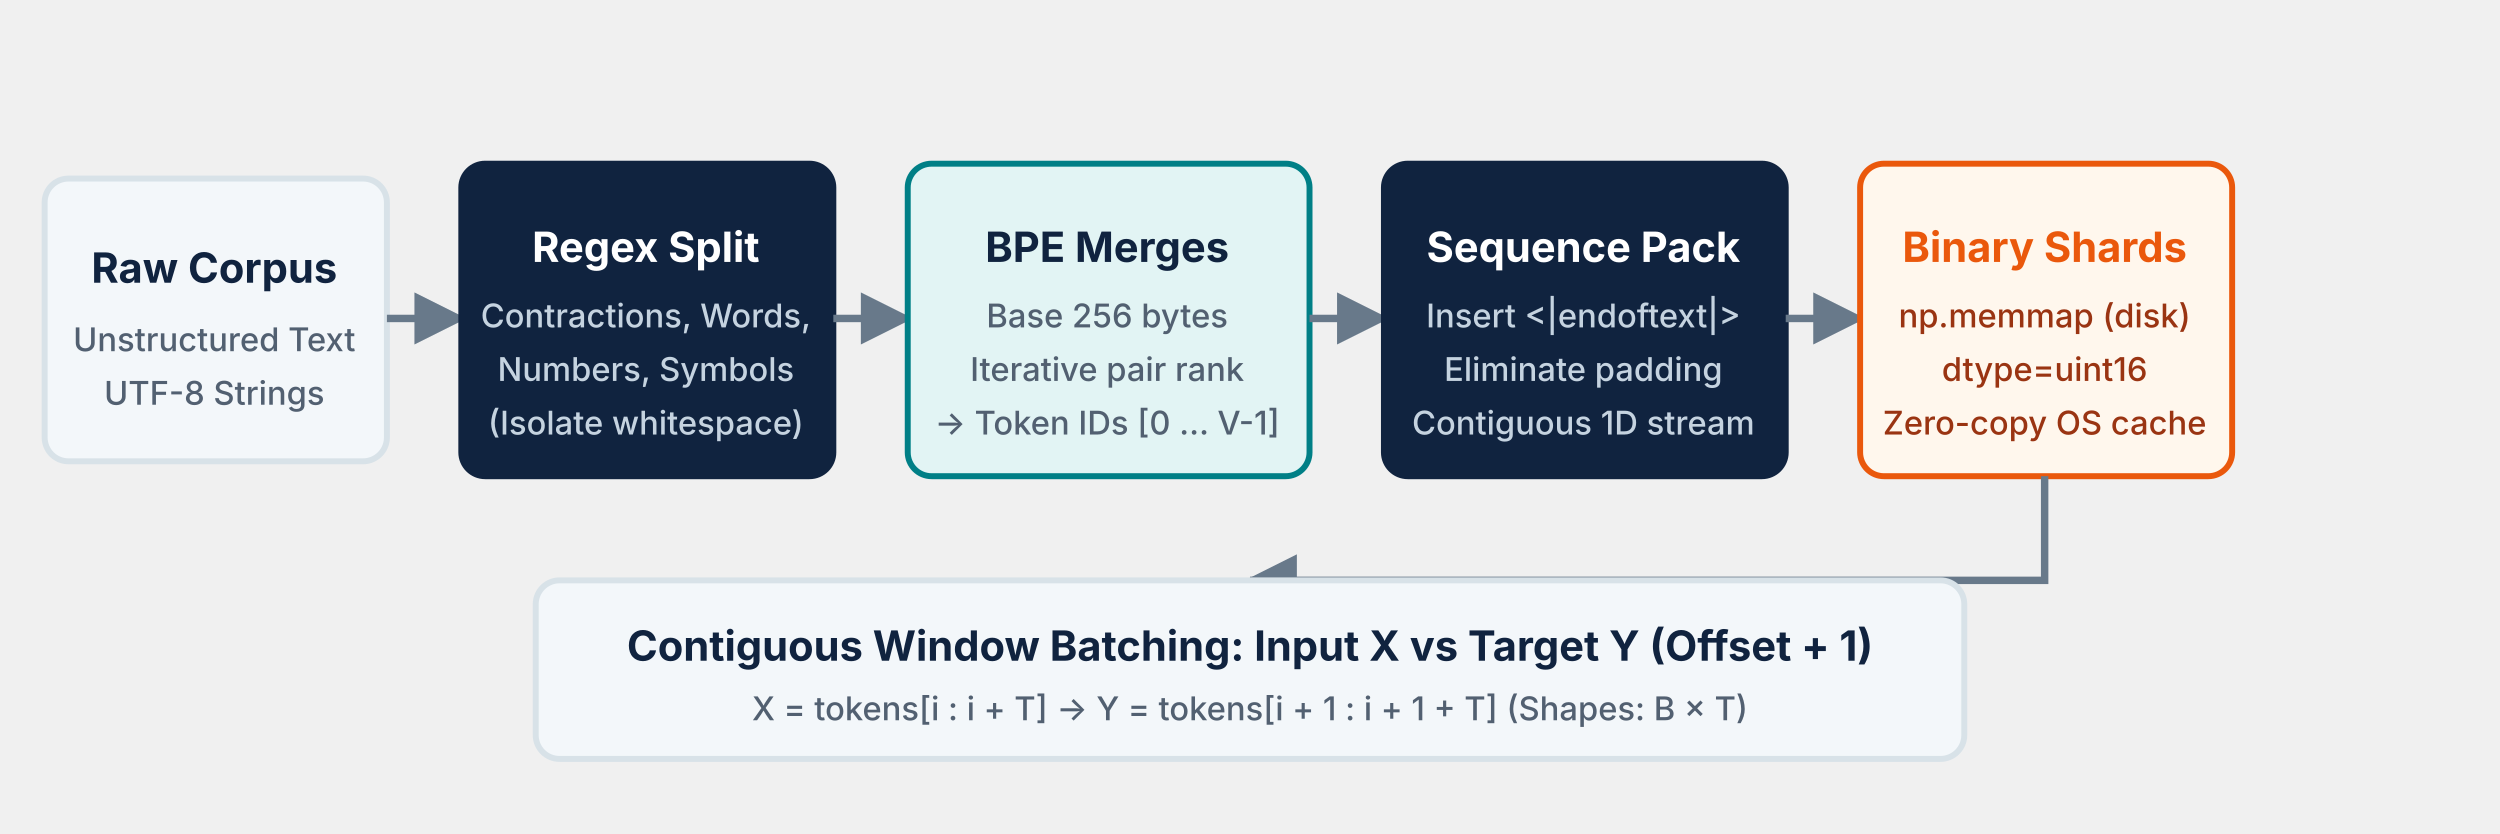
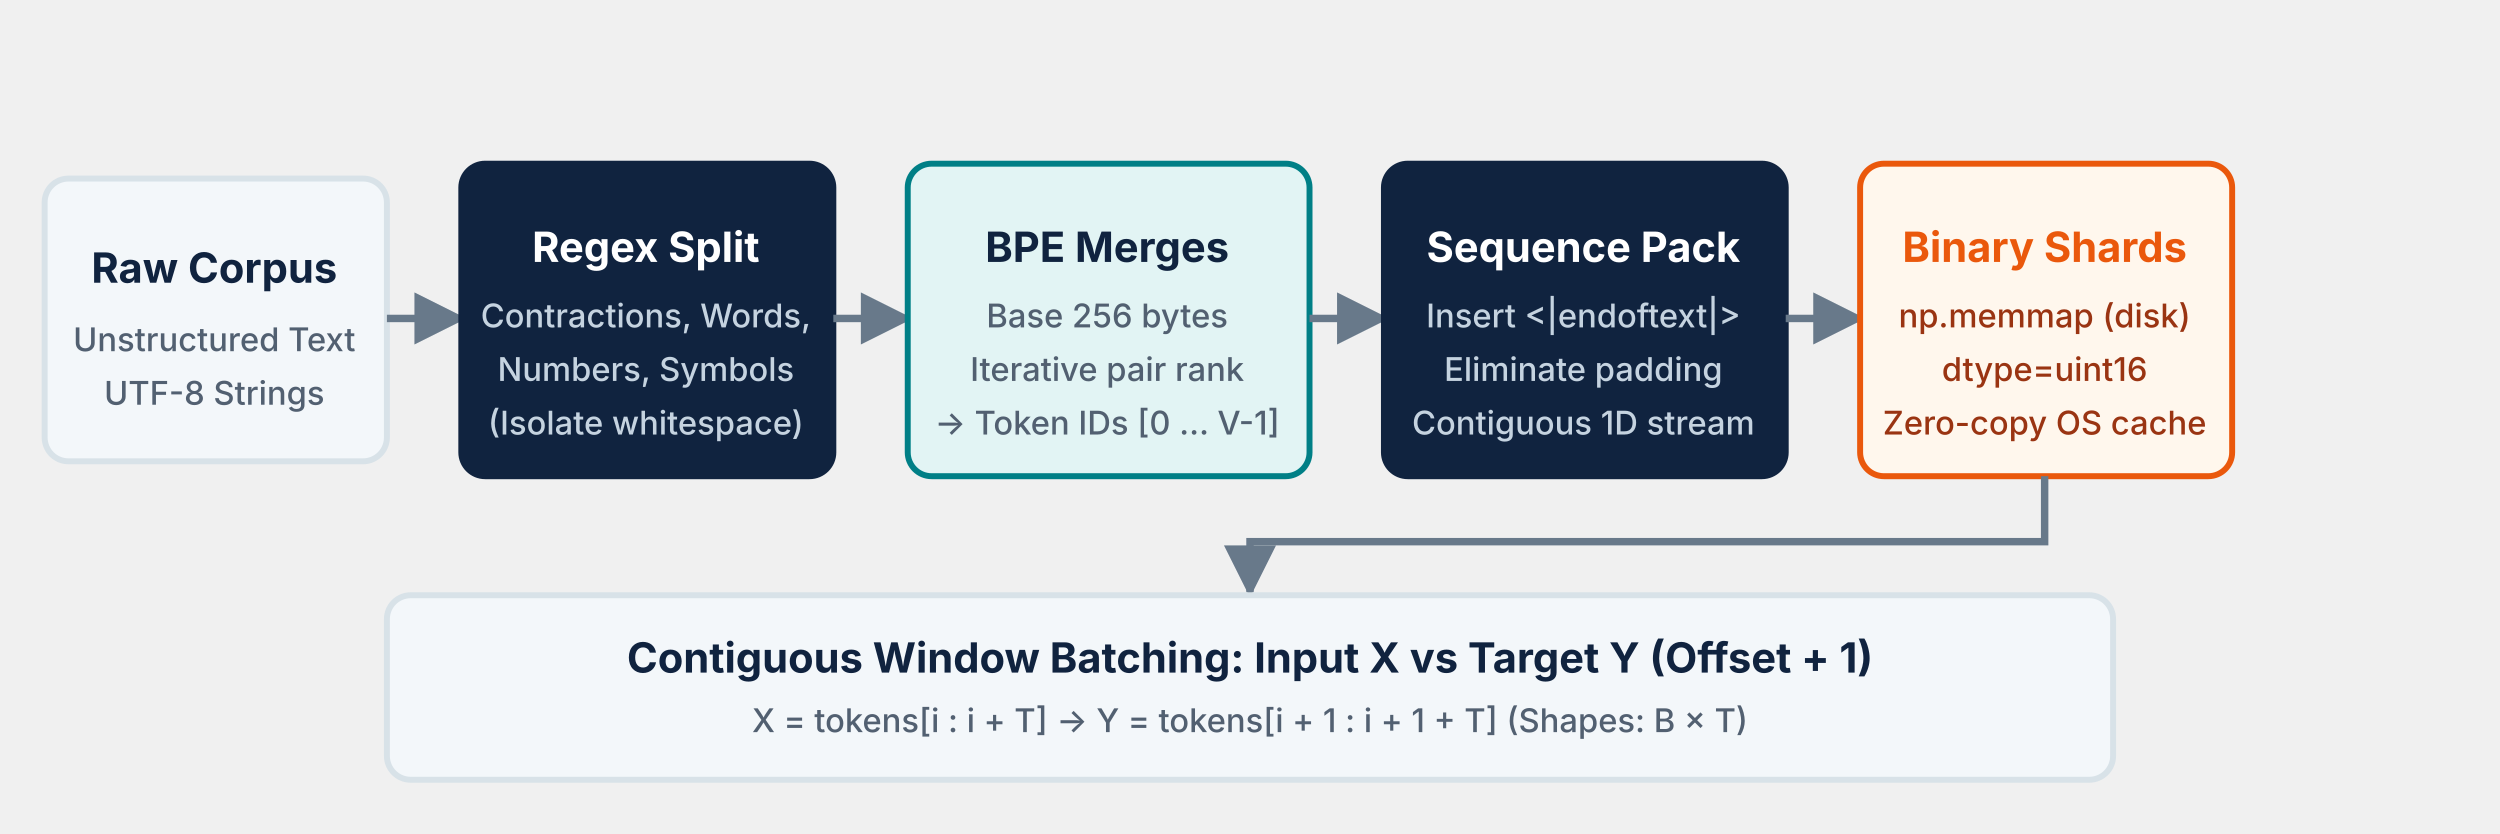
<svg xmlns="http://www.w3.org/2000/svg" viewBox="0 0 840 280" role="img" aria-labelledby="title desc">
  <defs>
    <marker id="arrow" viewBox="0 0 10 10" refX="9" refY="5" markerWidth="7" markerHeight="7" orient="auto">
      <path d="M0 0 10 5 0 10z" fill="#68798a" />
    </marker>
    <style>
      text { font-family: Inter, ui-sans-serif, system-ui, -apple-system, BlinkMacSystemFont, "Segoe UI", sans-serif; }
      .node { fill: #f3f7fa; stroke: #d8e2e8; stroke-width: 2; }
      .block { fill: #e2f4f4; stroke: #007f86; stroke-width: 2; }
      .core { fill: #10233f; stroke: #10233f; stroke-width: 2; }
      .shard { fill: #fff7ed; stroke: #ea580c; stroke-width: 2; }
      .flow { fill: none; stroke: #68798a; stroke-width: 2.5; marker-end: url(#arrow); }
      .label { fill: #10233f; font-size: 14px; font-weight: 700; }
      .label-sub { fill: #526071; font-size: 11px; font-weight: 500; }
      .inverse { fill: #ffffff; font-size: 14px; font-weight: 700; }
      .inverse-sub { fill: #c5d3e0; font-size: 11px; font-weight: 500; }
      .accent { fill: #ea580c; font-size: 14px; font-weight: 700; }
      .accent-sub { fill: #9a3412; font-size: 11px; font-weight: 500; }
      @media (prefers-color-scheme: dark) {
        .node { fill: #182534; stroke: #2c4052; }
        .block { fill: #173b40; stroke: #54d2d8; }
        .core { fill: #2c4052; stroke: #54d2d8; }
        .shard { fill: #382015; stroke: #f97316; }
        .label { fill: #f3f7fa; }
        .label-sub { fill: #9fb2c4; }
        .accent { fill: #fb923c; }
        .accent-sub { fill: #fdba74; }
      }
    </style>
  </defs>
  <rect class="node" x="15" y="60" width="115" height="95" rx="8" />
  <text class="label" x="72" y="95" text-anchor="middle">Raw Corpus</text>
  <text class="label-sub" x="72" y="118" text-anchor="middle">Unstructured Text</text>
  <text class="label-sub" x="72" y="136" text-anchor="middle">UTF-8 Strings</text>
  <path class="flow" d="M130 107H155" />
  <rect class="core" x="155" y="55" width="125" height="105" rx="8" />
  <text class="inverse" x="217" y="88" text-anchor="middle">Regex Split</text>
  <text class="inverse-sub" x="217" y="110" text-anchor="middle">Contractions, Words,</text>
  <text class="inverse-sub" x="217" y="128" text-anchor="middle">Numbers, Symbols</text>
  <text class="inverse-sub" x="217" y="146" text-anchor="middle">(Isolate whitespace)</text>
  <path class="flow" d="M280 107H305" />
  <rect class="block" x="305" y="55" width="135" height="105" rx="8" />
  <text class="label" x="372" y="88" text-anchor="middle">BPE Merges</text>
  <text class="label-sub" x="372" y="110" text-anchor="middle">Base 256 bytes</text>
  <text class="label-sub" x="372" y="128" text-anchor="middle">Iterative pair rank</text>
  <text class="label-sub" x="372" y="146" text-anchor="middle">→ Token IDs [0 … V-1]</text>
  <path class="flow" d="M440 107H465" />
  <rect class="core" x="465" y="55" width="135" height="105" rx="8" />
  <text class="inverse" x="532" y="88" text-anchor="middle">Sequence Pack</text>
  <text class="inverse-sub" x="532" y="110" text-anchor="middle">Insert &lt;|endoftext|&gt;</text>
  <text class="inverse-sub" x="532" y="128" text-anchor="middle">Eliminate padding</text>
  <text class="inverse-sub" x="532" y="146" text-anchor="middle">Contiguous 1D stream</text>
  <path class="flow" d="M600 107H625" />
  <rect class="shard" x="625" y="55" width="125" height="105" rx="8" />
  <text class="accent" x="687" y="88" text-anchor="middle">Binary Shards</text>
  <text class="accent-sub" x="687" y="110" text-anchor="middle">np.memmap (disk)</text>
  <text class="accent-sub" x="687" y="128" text-anchor="middle">dtype=uint16</text>
  <text class="accent-sub" x="687" y="146" text-anchor="middle">Zero-copy OS cache</text>
-   <path class="flow" d="M687 160V195H420" />
-   <rect class="node" x="180" y="195" width="480" height="60" rx="8" />
-   <text class="label" x="420" y="222" text-anchor="middle">Contiguous Window Batching: Input X vs Target Y (Offset + 1)</text>
-   <text class="label-sub" x="420" y="242" text-anchor="middle">X = tokens[i : i + T]  →  Y = tokens[i + 1 : i + 1 + T]  (Shapes: B × T)</text>
+   <path class="flow" d="M687 160V182H420V199" />
+   <rect class="node" x="130" y="200" width="580" height="62" rx="8" />
+   <text class="label" x="420" y="226" text-anchor="middle">Contiguous Window Batching: Input X vs Target Y (Offset + 1)</text>
+   <text class="label-sub" x="420" y="246" text-anchor="middle">X = tokens[i : i + T]  →  Y = tokens[i + 1 : i + 1 + T]  (Shapes: B × T)</text>
</svg>
